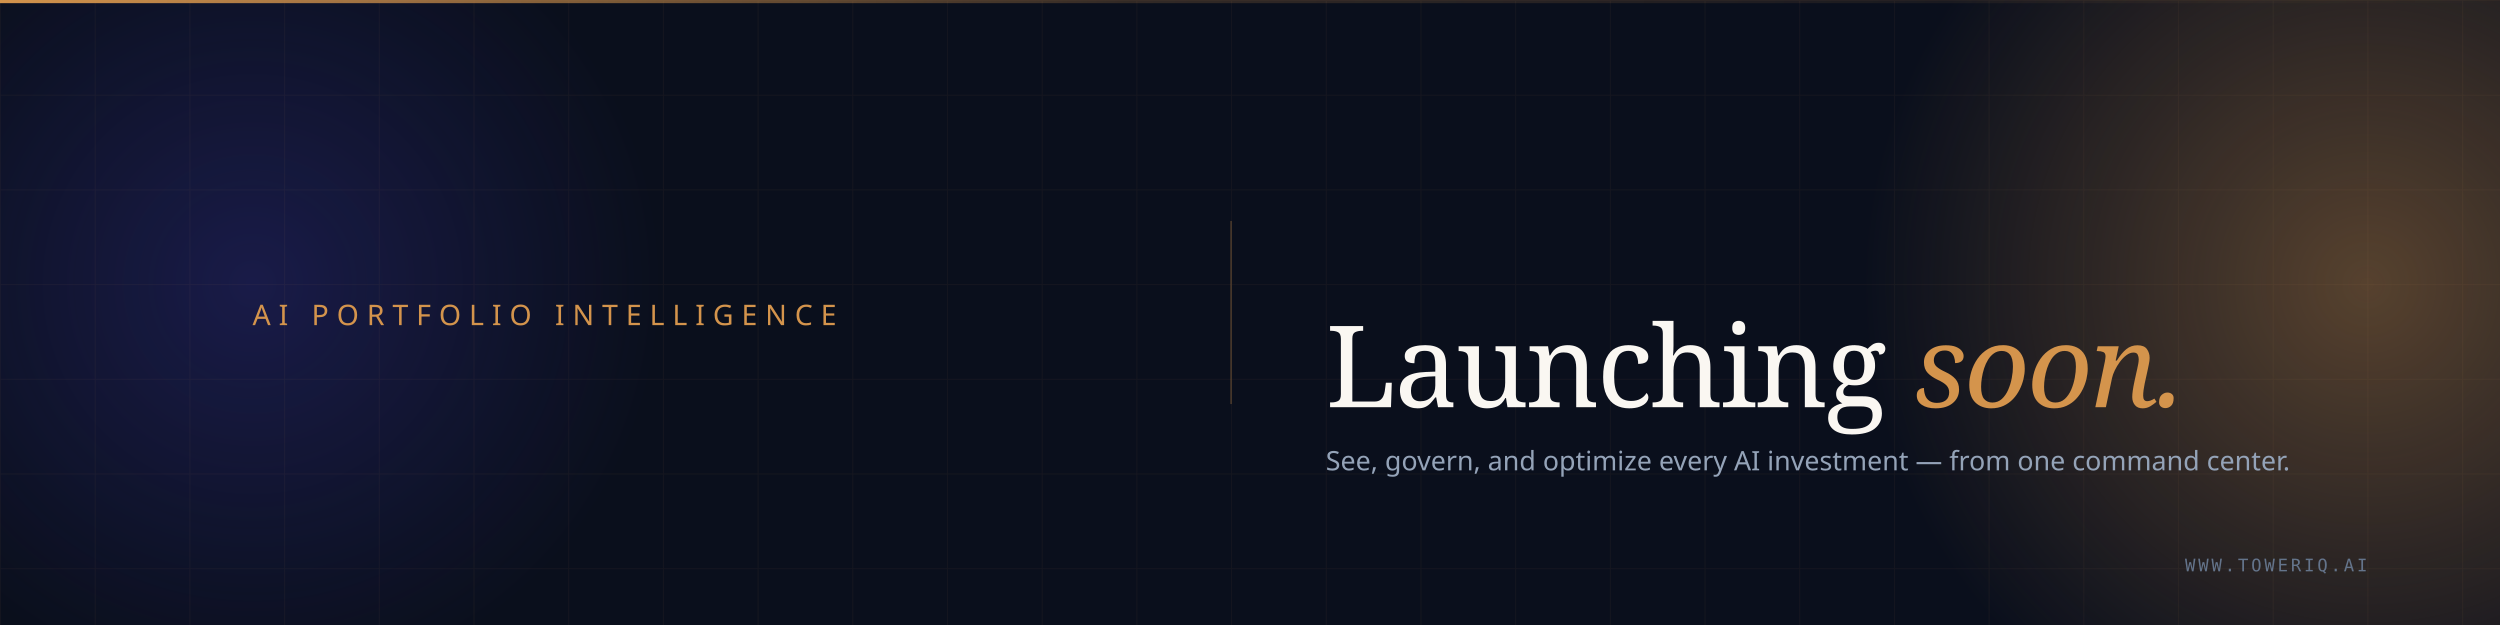
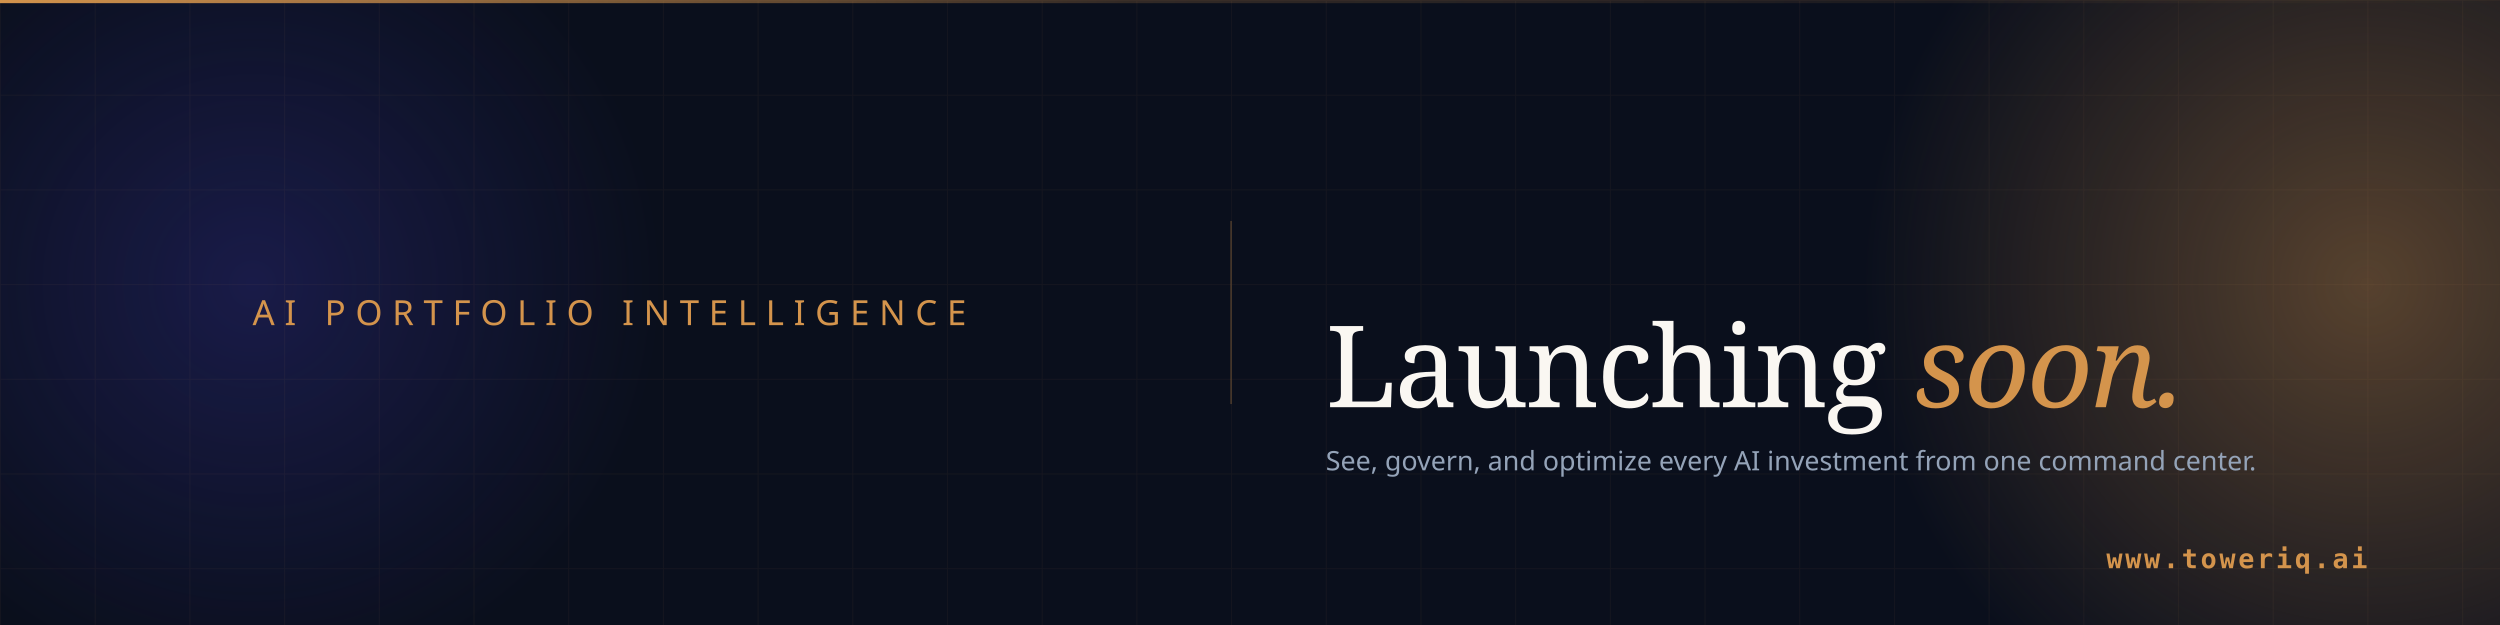
<svg xmlns="http://www.w3.org/2000/svg" viewBox="0 0 1584 396" width="1584" height="396">
  <defs>
    <linearGradient id="copper" x1="0%" y1="0%" x2="100%" y2="100%">
      <stop offset="0%" stop-color="#D4944C" />
      <stop offset="100%" stop-color="#9A6025" />
    </linearGradient>
    <linearGradient id="topAccent" x1="0%" y1="0%" x2="100%" y2="0%">
      <stop offset="0%" stop-color="#D4944C" stop-opacity="1" />
      <stop offset="45%" stop-color="#D4944C" stop-opacity="0.2" />
      <stop offset="100%" stop-color="#D4944C" stop-opacity="0" />
    </linearGradient>
    <pattern id="grid" width="60" height="60" patternUnits="userSpaceOnUse">
      <path d="M 60 0 L 0 0 0 60" fill="none" stroke="#D4944C" stroke-width="1" opacity="0.06" />
    </pattern>
    <radialGradient id="orbCopper" cx="50%" cy="50%" r="50%">
      <stop offset="0%" stop-color="#D4944C" stop-opacity="0.38" />
      <stop offset="100%" stop-color="#D4944C" stop-opacity="0" />
    </radialGradient>
    <radialGradient id="orbIndigo" cx="50%" cy="50%" r="50%">
      <stop offset="0%" stop-color="#4F46E5" stop-opacity="0.22" />
      <stop offset="100%" stop-color="#4F46E5" stop-opacity="0" />
    </radialGradient>
  </defs>
  <rect width="1584" height="396" fill="#0A0F1C" />
  <rect x="-100" y="-80" width="520" height="520" fill="url(#orbIndigo)" />
  <rect x="1180" y="-140" width="640" height="640" fill="url(#orbCopper)" />
  <rect width="1584" height="396" fill="url(#grid)" />
  <rect x="0" y="0" width="1584" height="2" fill="url(#topAccent)" />
-   <text x="160" y="206" font-family="DM Sans, sans-serif" font-size="18" letter-spacing="0.28em" fill="#D4944C" font-weight="500">AI PORTFOLIO INTELLIGENCE</text>
+   <text x="160" y="206" font-family="DM Sans, sans-serif" font-size="22" letter-spacing="0.28em" fill="#D4944C" font-weight="500">AI PORTFOLIO INTELLIGENCE</text>
  <line x1="780" y1="140" x2="780" y2="256" stroke="#D4944C" stroke-opacity="0.3" stroke-width="1" />
  <text x="840" y="258" font-family="Fraunces, Georgia, serif" font-size="72" font-weight="300" fill="#FAF7F2" letter-spacing="-0.02em">Launching <tspan font-style="italic" fill="#D4944C">soon.</tspan>
  </text>
-   <text x="840" y="298" font-family="DM Sans, sans-serif" font-size="17" fill="#94A3B8">See, govern, and optimize every AI investment — from one command center.</text>
-   <text x="1500" y="362" font-family="JetBrains Mono, monospace" font-size="11" letter-spacing="0.16em" fill="#64748B" text-anchor="end">WWW.TOWERIQ.AI</text>
+   <text x="840" y="298" font-family="DM Sans, sans-serif" font-size="17" fill="#94A3B8">See, govern, and optimize every AI investment from one command center.</text>
+   <text x="1500" y="360" font-family="JetBrains Mono, monospace" font-size="17" font-weight="700" letter-spacing="0.1em" fill="#D4944C" text-anchor="end">www.toweriq.ai</text>
</svg>
